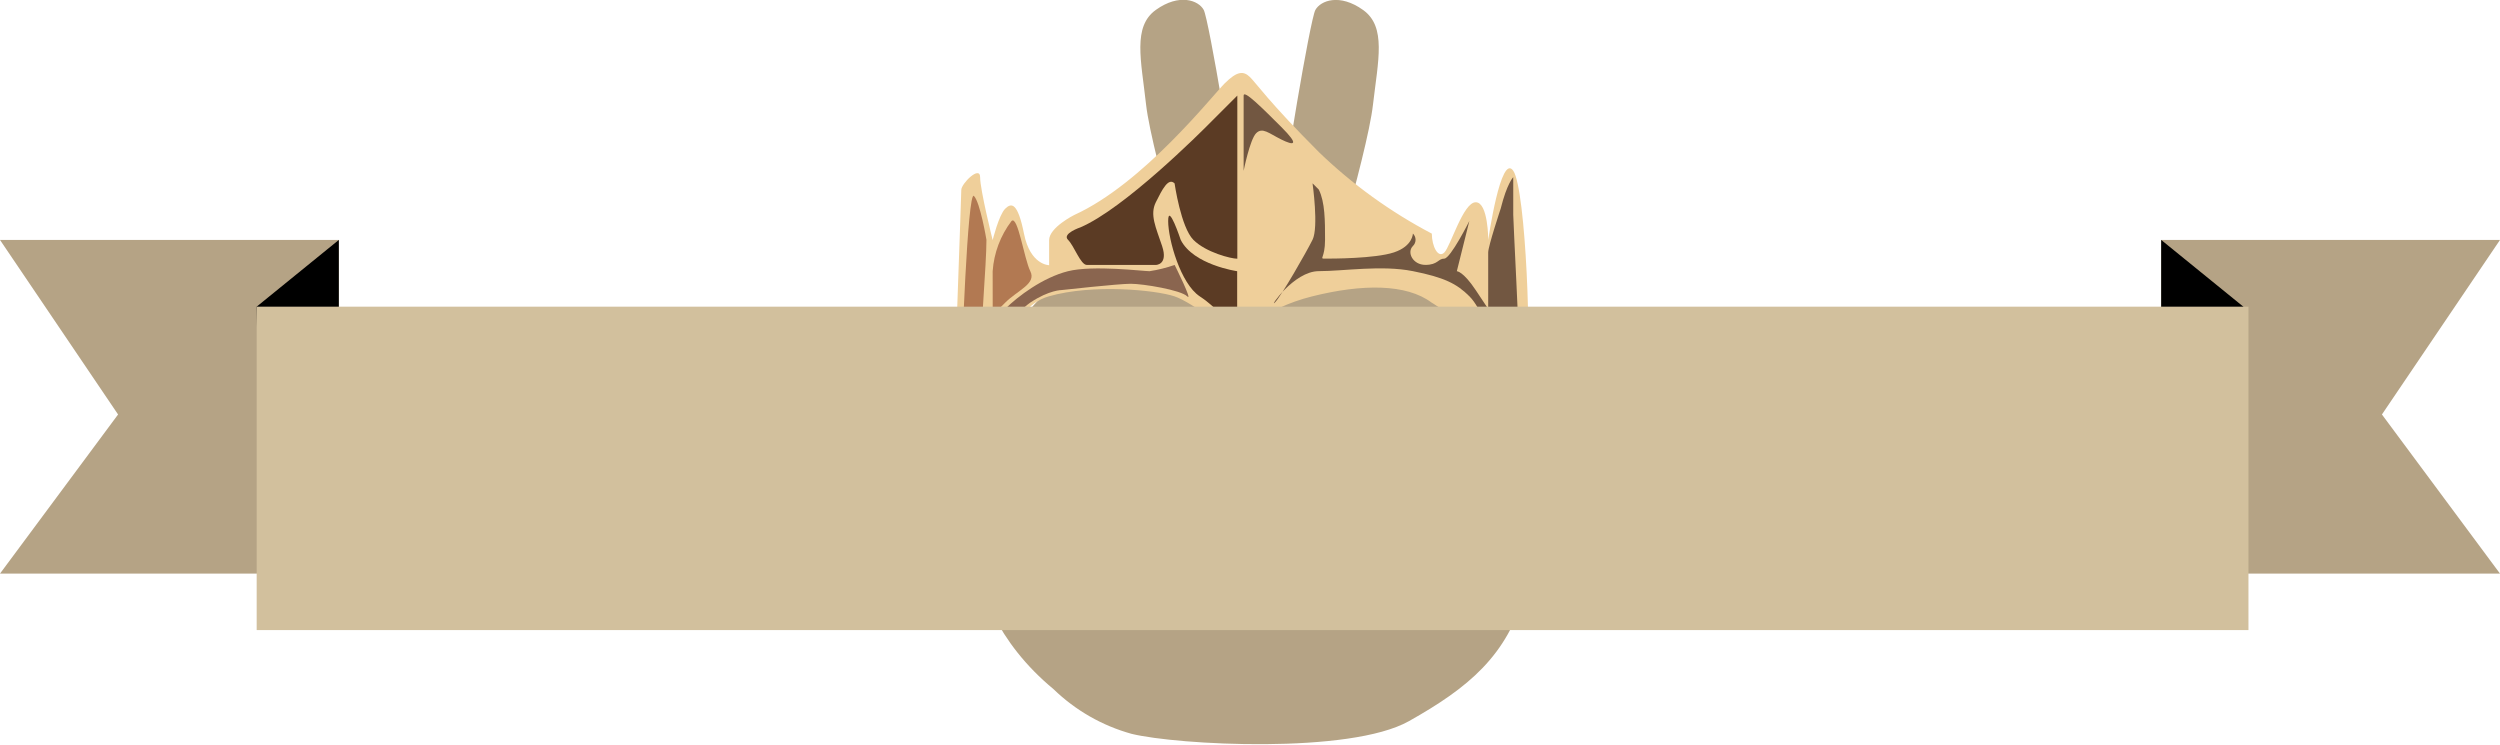
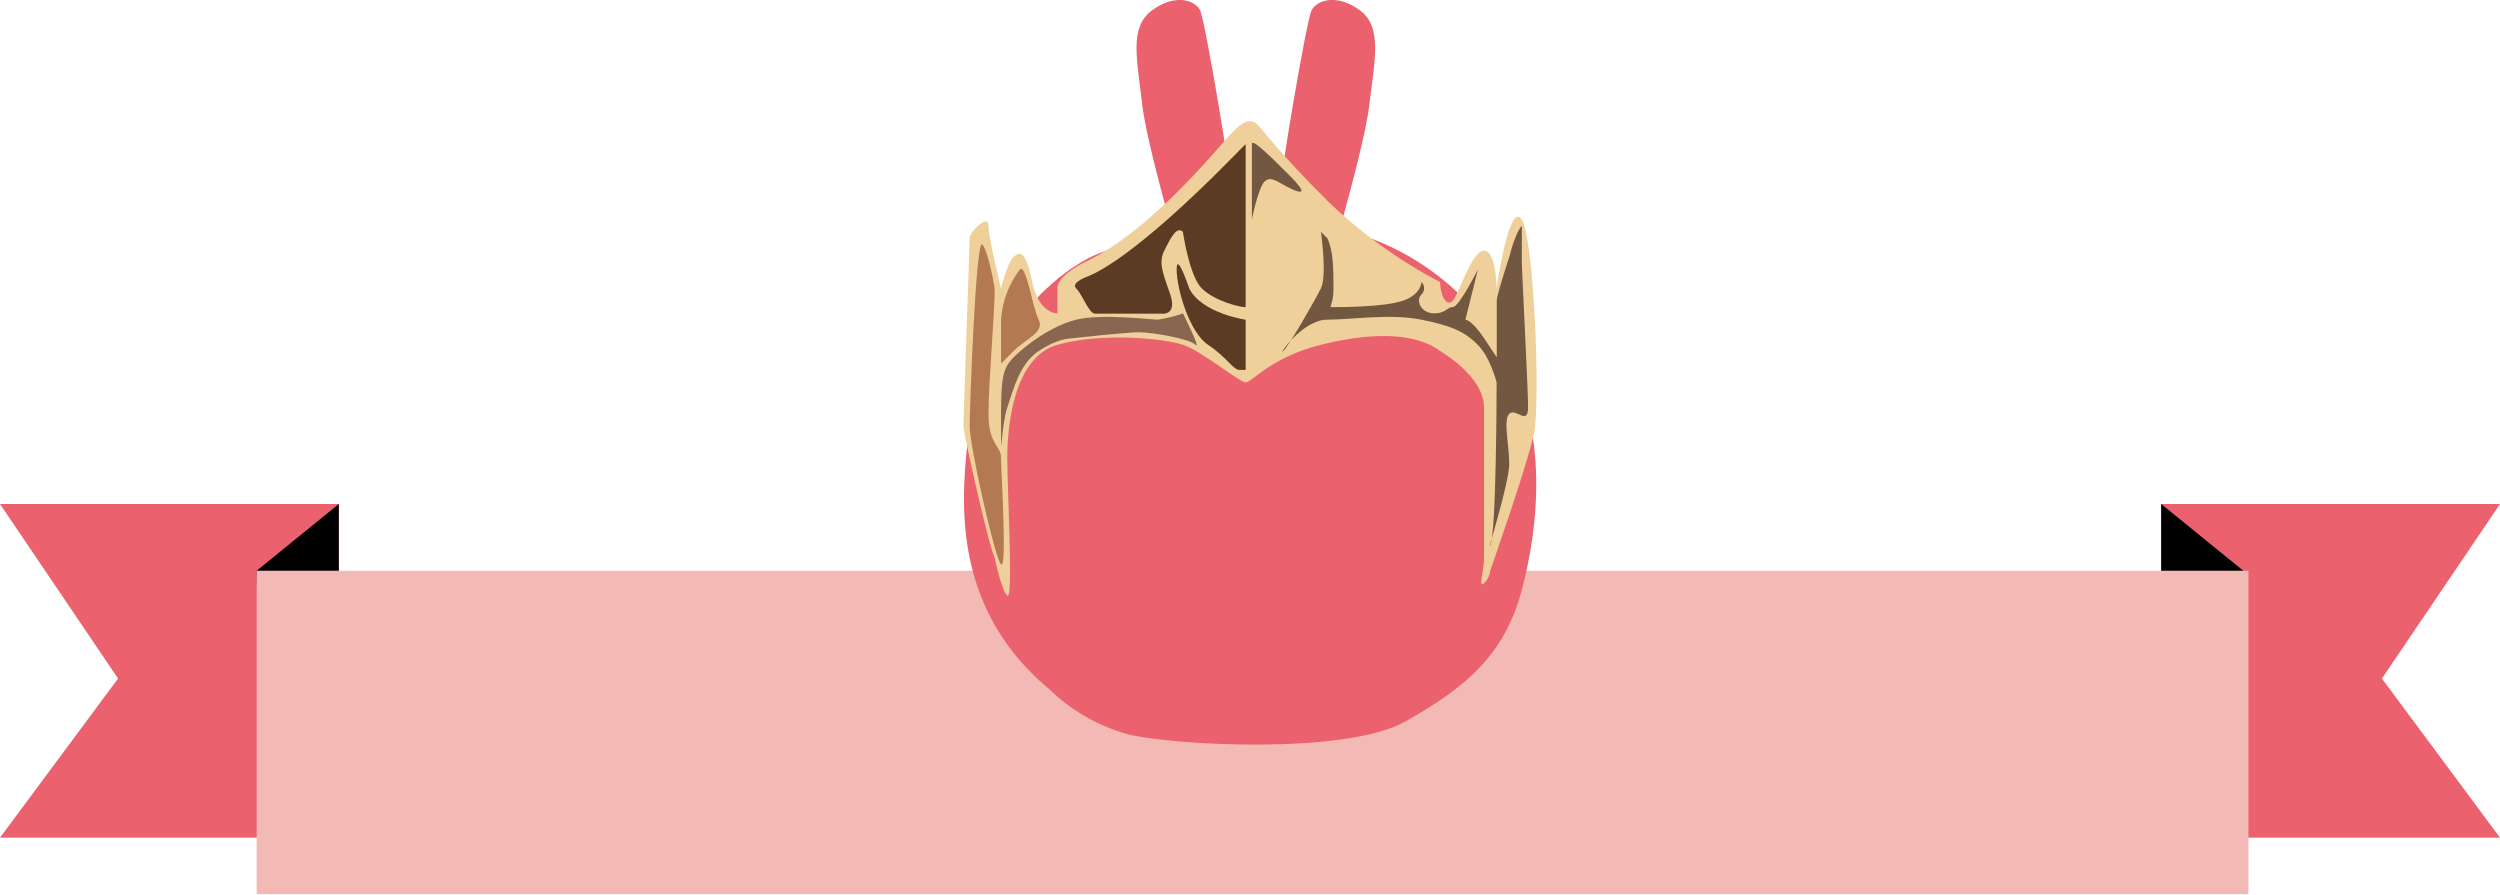
- <svg xmlns="http://www.w3.org/2000/svg" viewBox="0 0 487 144.99">
+ <svg xmlns="http://www.w3.org/2000/svg" viewBox="0 0 487 174.18">
  <defs>
-     <style>.cls-1{fill:#b5a385;}.cls-2{fill:#efcf9a;}.cls-3{fill:#5b3b24;}.cls-4{fill:#b27952;}.cls-5{fill:#8a654f;}.cls-6{fill:#725741;}.cls-7{fill:#d2c09d;}</style>
+     <style>.cls-1{fill:#eb616d;}.cls-2{fill:#f3b9b4;}.cls-3{fill:#efcf9a;}.cls-4{fill:#5b3b24;}.cls-5{fill:#b27952;}.cls-6{fill:#8a654f;}.cls-7{fill:#725741;}</style>
  </defs>
  <g id="圖層_2" data-name="圖層 2">
    <g id="圖層_1-2" data-name="圖層 1">
-       <path class="cls-1" d="M294,68.88A50.3,50.3,0,0,0,261.71,44.6c2.33-8.36,5.2-19.28,5.75-24.24,1-8.62,2.64-15.14-1.92-18.41s-8.29-1.86-9.31,0S249.85,35.81,249.88,39a33.91,33.91,0,0,1-.4,4.19c-2.66,0-5.42,0-8.22.26a36.8,36.8,0,0,1-.44-4.45c0-3.22-5.32-35.22-6.34-37.08s-4.75-3.26-9.31,0-2.88,9.78-1.92,18.41c.57,5.08,3.55,16.38,5.91,24.81a87.87,87.87,0,0,0-14,4c-13,5-25.14,23.76-25.61,32.93s-6.25,34,15.69,52.19a35.43,35.43,0,0,0,15.22,8.7c8.9,2.17,42.47,4,54-2.48s19.21-12.74,22.64-25.32S302.41,84.1,294,68.88Z" />
-       <path class="cls-2" d="M288.69,101.71s7.33-20.77,8.55-26.88,0-37.88-2.44-41.54-4.89,13.44-4.89,13.44,0-7.33-2.44-7.33-4.89,8.55-6.11,9.78-2.44-1.22-2.44-3.67a96.15,96.15,0,0,1-22-15.88C247.14,19.84,244.7,16.18,243.48,15s-2.44-1.22-4.89,1.22-15.88,19.55-29.33,25.66c0,0-4.89,2.44-4.89,4.89v4.89s-3.67,0-4.89-6.11-2.44-6.11-3.67-4.89-2.44,6.11-2.44,6.11-2.44-9.78-2.44-12.22-3.67,1.22-3.67,2.44S186,72.38,186,73.61s4.89,23.22,6.11,25.66c0,0,1.22,6.11,2.44,7.33s0-20.77,0-26.88,1.22-19.55,9.78-22,20.77-1.22,24.44,0,11,7.33,12.22,7.33,4.89-4.89,14.66-7.33,18.33-2.44,23.22,1.22c0,0,8.55,4.89,8.55,11V99.27c0,2.44-1.22,6.11,0,4.89A3.78,3.78,0,0,0,288.69,101.71Z" />
-       <path class="cls-3" d="M241,52.83s-8.55-1.22-11-6.11c0,0-2.44-7.33-2.44-3.67S230,55.28,233.7,57.72s4.89,4.89,6.11,4.89H241Z" />
-       <path class="cls-3" d="M228.81,35.73s1.22,8.55,3.67,11,7.33,3.67,8.55,3.67V18.62l-4.89,4.89C233.7,26,219,40.62,210.49,44.28c0,0-3.67,1.22-2.44,2.44s2.44,4.89,3.67,4.89h13.44s2.44,0,1.22-3.67-2.44-6.11-1.22-8.55S227.59,34.51,228.81,35.73Z" />
-       <path class="cls-4" d="M193.38,61.39l2.44-2.44c2.44-2.44,6.11-3.67,4.89-6.11s-2.44-11-3.67-9.78a18.21,18.21,0,0,0-3.67,9.78Z" />
-       <path class="cls-5" d="M206.82,56.5s11-1.22,13.44-1.22,9.78,1.22,11,2.44-2.44-6.11-2.44-6.11a27.72,27.72,0,0,1-4.89,1.22c-1.22,0-11-1.22-15.88,0s-9.78,4.89-12.22,7.33-2.44,4.89-2.44,13.44,0,0,1.22-3.67,2.44-8.55,6.11-11S206.82,56.5,206.82,56.5Z" />
-       <path class="cls-4" d="M192.16,46.72s-1.22-7.33-2.44-8.55-2.44,31.77-2.44,35.44,4.89,25.66,6.11,26.88,0-18.33,0-20.77-2.44-2.44-2.44-8.55S192.16,51.61,192.16,46.72Z" />
-       <path class="cls-6" d="M242.26,33.28s1.22-6.11,2.44-7.33,2.44,0,4.89,1.22,3.67,1.22,0-2.44-7.33-7.33-7.33-6.11Z" />
-       <path class="cls-6" d="M288.69,96.82c-.55,1.09,3.67-12.22,3.67-15.88s-1.22-8.55,0-9.78S296,73.61,296,69.94s-1.22-26.88-1.22-28.1V34.51s-1.22,1.22-2.44,6.11c0,0-2.44,7.33-2.44,8.55v11l-2.44-3.67c-2.44-3.67-3.67-3.67-3.67-3.67l2.44-9.78s-3.67,7.33-4.89,7.33-1.22,1.22-3.67,1.22-3.67-2.44-2.44-3.67a1.69,1.69,0,0,0,0-2.44s0,2.44-3.67,3.67-12.22,1.22-13.44,1.22,0,0,0-3.67,0-7.33-1.22-9.78l-1.22-1.22h0s1.22,8.55,0,11-6.11,11-7.33,12.22,3.67-6.11,8.55-6.11,12.22-1.22,18.33,0,8.55,2.44,11,4.89,3.67,7.33,3.67,7.33S289.91,94.38,288.69,96.82Z" />
-       <polygon class="cls-1" points="66 111.74 0 111.74 23 80.74 0 46.74 66 46.74 66 111.74" />
-       <polygon points="66 120.74 51 121.74 50 59.74 66 46.74 66 120.74" />
-       <polygon class="cls-1" points="421 111.74 487 111.74 464 80.74 487 46.74 421 46.74 421 111.74" />
-       <polygon points="421 120.74 436 121.74 437 59.74 421 46.74 421 120.74" />
-       <rect class="cls-7" x="50" y="59.74" width="388" height="63" />
+       <polygon class="cls-1" points="66 163.18 0 163.18 23 132.18 0 98.18 66 98.18 66 163.18" />
+       <polygon points="66 172.18 51 173.18 50 111.18 66 98.18 66 172.18" />
+       <polygon class="cls-1" points="421 163.18 487 163.18 464 132.18 487 98.18 421 98.18 421 163.18" />
+       <polygon points="421 172.18 436 173.18 437 111.18 421 98.18 421 172.18" />
+       <rect class="cls-2" x="50" y="111.18" width="388" height="63" />
+       <path class="cls-1" d="M293.23,68.88A50.3,50.3,0,0,0,261,44.6c2.33-8.36,5.2-19.28,5.75-24.24,1-8.62,2.64-15.14-1.92-18.41s-8.29-1.86-9.31,0S249.11,35.81,249.14,39a33.91,33.91,0,0,1-.4,4.19c-2.66,0-5.42,0-8.22.26a36.8,36.8,0,0,1-.44-4.45c0-3.22-5.32-35.22-6.34-37.08S229-1.31,224.43,2s-2.88,9.78-1.92,18.41c.57,5.08,3.55,16.38,5.91,24.81a87.87,87.87,0,0,0-14,4c-13,5-25.14,23.76-25.61,32.93s-6.25,34,15.69,52.19a35.43,35.43,0,0,0,15.22,8.7c8.9,2.17,42.47,4,54-2.48s19.21-12.74,22.64-25.32S301.67,84.1,293.23,68.88Z" />
+       <path class="cls-3" d="M290.3,111.15s7.33-20.77,8.55-26.88,0-37.88-2.44-41.54-4.89,13.44-4.89,13.44,0-7.33-2.44-7.33-4.89,8.55-6.11,9.78-2.44-1.22-2.44-3.67a96.15,96.15,0,0,1-22-15.88c-9.78-9.78-12.22-13.44-13.44-14.66s-2.44-1.22-4.89,1.22-15.88,19.55-29.33,25.66c0,0-4.89,2.44-4.89,4.89v4.89s-3.67,0-4.89-6.11-2.44-6.11-3.67-4.89S195,56.17,195,56.17s-2.44-9.78-2.44-12.22-3.67,1.22-3.67,2.44-1.22,35.44-1.22,36.66,4.89,23.22,6.11,25.66c0,0,1.22,6.11,2.44,7.33s0-20.77,0-26.88,1.22-19.55,9.78-22,20.77-1.22,24.44,0,11,7.33,12.22,7.33,4.89-4.89,14.66-7.33,18.33-2.44,23.22,1.22c0,0,8.55,4.89,8.55,11v29.33c0,2.44-1.22,6.11,0,4.89A3.78,3.78,0,0,0,290.3,111.15Z" />
+       <path class="cls-4" d="M242.65,62.28s-8.55-1.22-11-6.11c0,0-2.44-7.33-2.44-3.67s2.44,12.22,6.11,14.66,4.89,4.89,6.11,4.89h1.22Z" />
+       <path class="cls-4" d="M230.43,45.17s1.22,8.55,3.67,11,7.33,3.67,8.55,3.67V28.07L237.76,33c-2.44,2.44-17.11,17.11-25.66,20.77,0,0-3.67,1.22-2.44,2.44s2.44,4.89,3.67,4.89h13.44s2.44,0,1.22-3.67-2.44-6.11-1.22-8.55S229.21,43.95,230.43,45.17Z" />
+       <path class="cls-5" d="M195,70.83l2.44-2.44c2.44-2.44,6.11-3.67,4.89-6.11s-2.44-11-3.67-9.78A18.21,18.21,0,0,0,195,62.28Z" />
+       <path class="cls-6" d="M208.44,65.94s11-1.22,13.44-1.22,9.78,1.22,11,2.44-2.44-6.11-2.44-6.11a27.72,27.72,0,0,1-4.89,1.22c-1.22,0-11-1.22-15.88,0s-9.78,4.89-12.22,7.33S195,74.5,195,83.05s0,0,1.22-3.67,2.44-8.55,6.11-11S208.44,65.94,208.44,65.94Z" />
+       <path class="cls-5" d="M193.77,56.17s-1.22-7.33-2.44-8.55-2.44,31.77-2.44,35.44,4.89,25.66,6.11,26.88,0-18.33,0-20.77-2.44-2.44-2.44-8.55S193.77,61.06,193.77,56.17Z" />
+       <path class="cls-7" d="M243.87,42.73s1.22-6.11,2.44-7.33,2.44,0,4.89,1.22,3.67,1.22,0-2.44-7.33-7.33-7.33-6.11Z" />
+       <path class="cls-7" d="M290.3,106.27C289.76,107.36,294,94,294,90.38s-1.22-8.55,0-9.78,3.67,2.44,3.67-1.22-1.22-26.88-1.22-28.1V43.95s-1.22,1.22-2.44,6.11c0,0-2.44,7.33-2.44,8.55v11l-2.44-3.67c-2.44-3.67-3.67-3.67-3.67-3.67l2.44-9.78s-3.67,7.33-4.89,7.33-1.22,1.22-3.67,1.22-3.67-2.44-2.44-3.67a1.69,1.69,0,0,0,0-2.44s0,2.44-3.67,3.67S261,59.83,259.76,59.83s0,0,0-3.67,0-7.33-1.22-9.78l-1.22-1.22h0s1.22,8.55,0,11-6.11,11-7.33,12.22,3.67-6.11,8.55-6.11,12.22-1.22,18.33,0,8.55,2.44,11,4.89,3.67,7.33,3.67,7.33S291.53,103.82,290.3,106.27Z" />
    </g>
  </g>
</svg>
